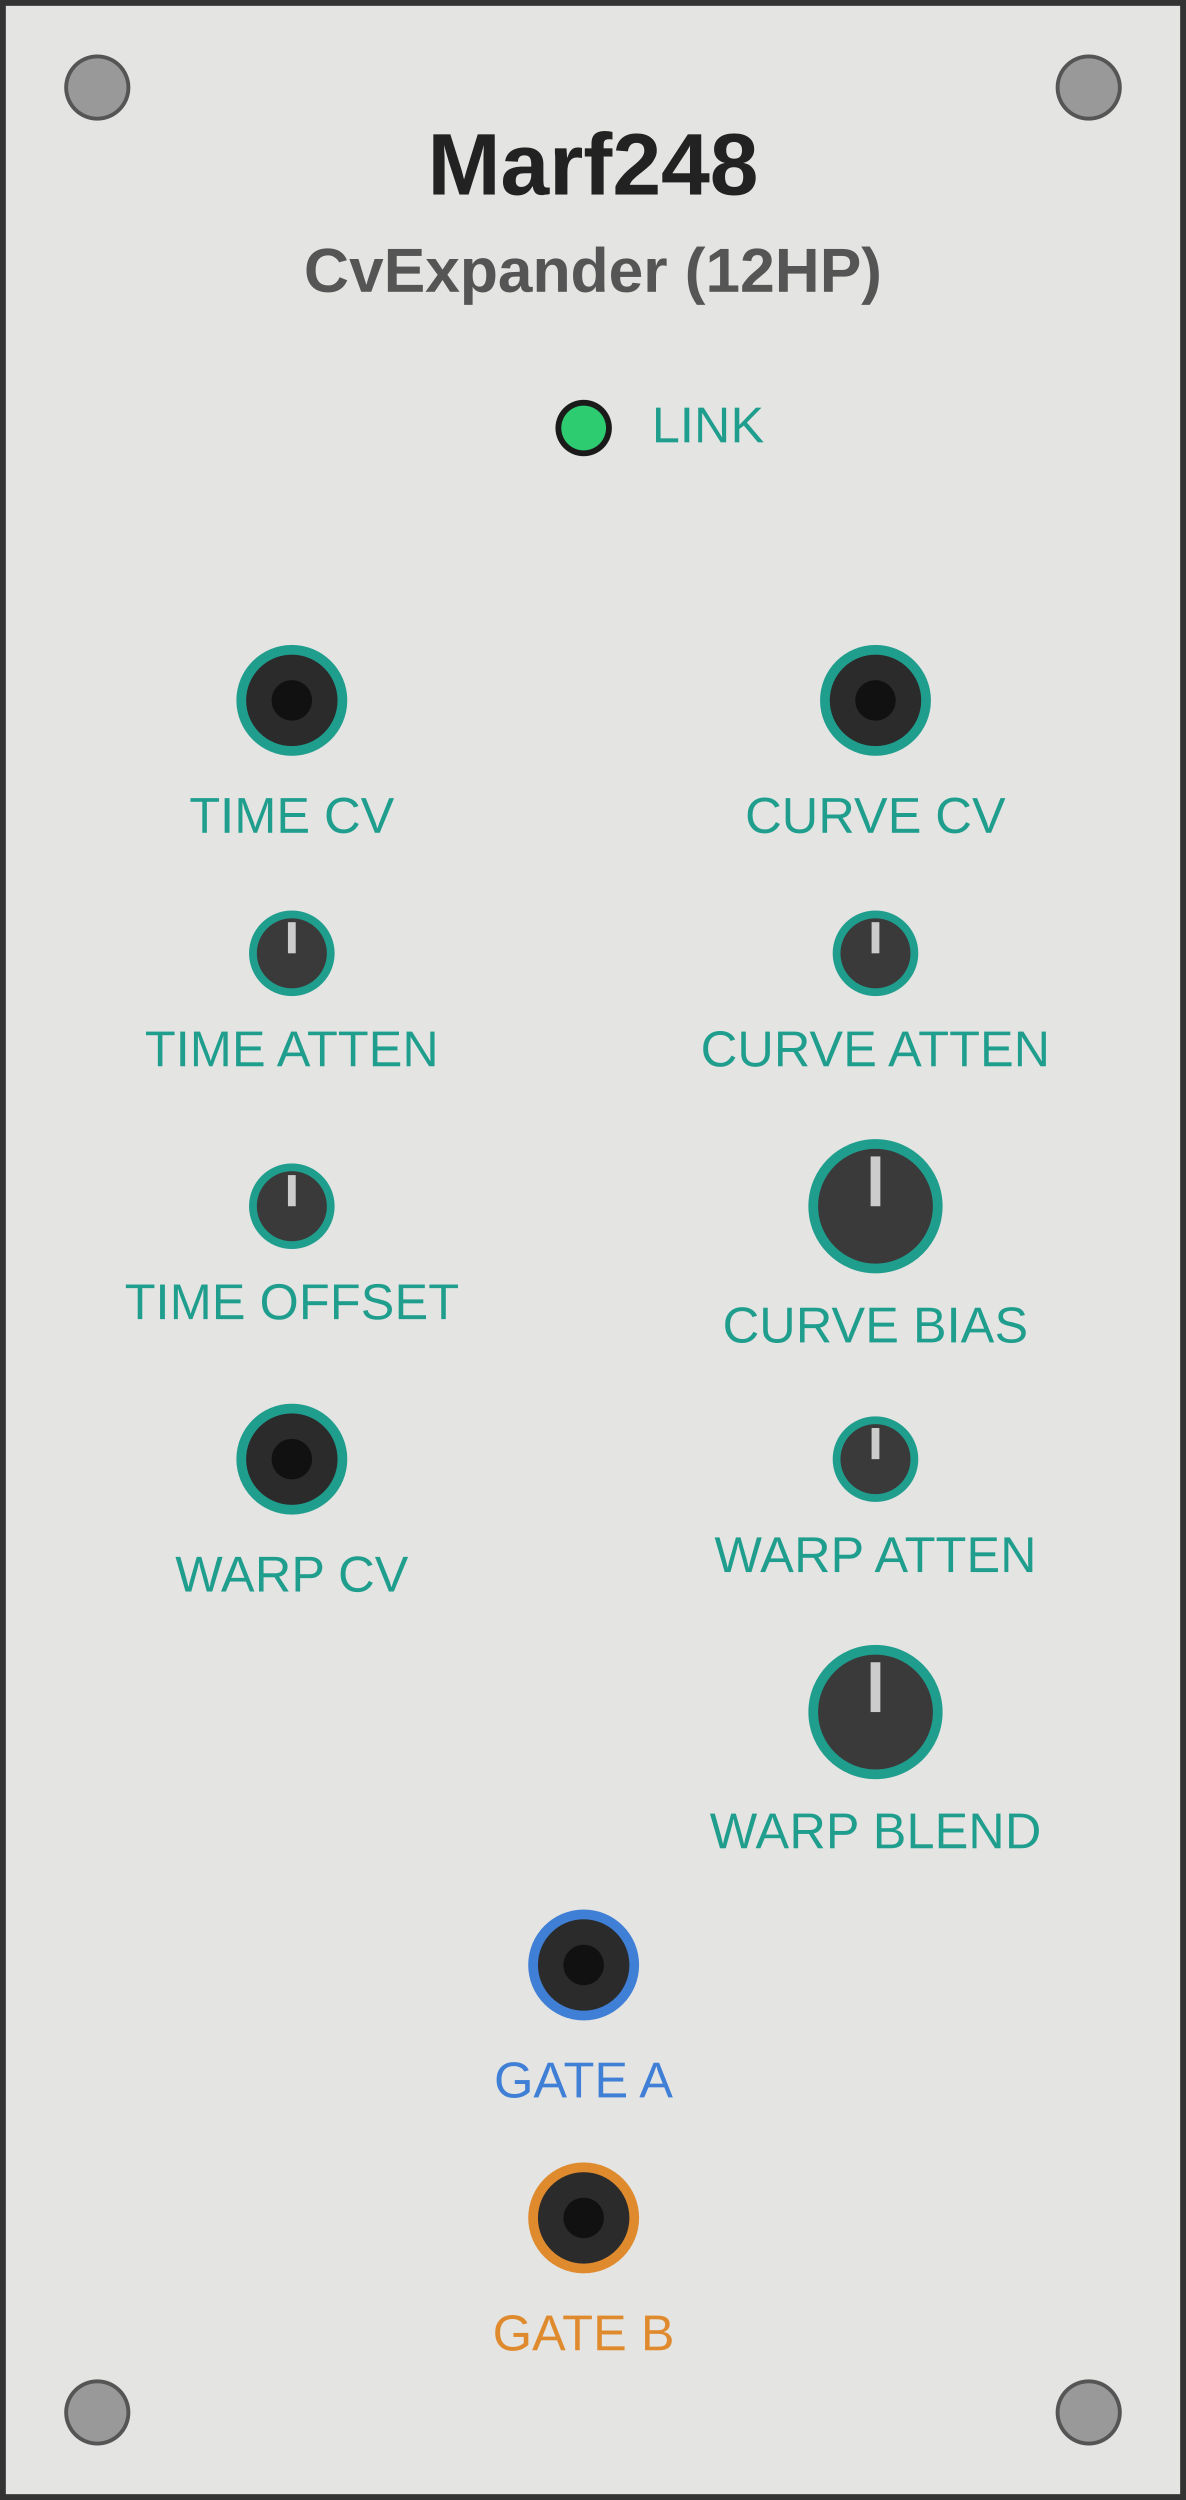
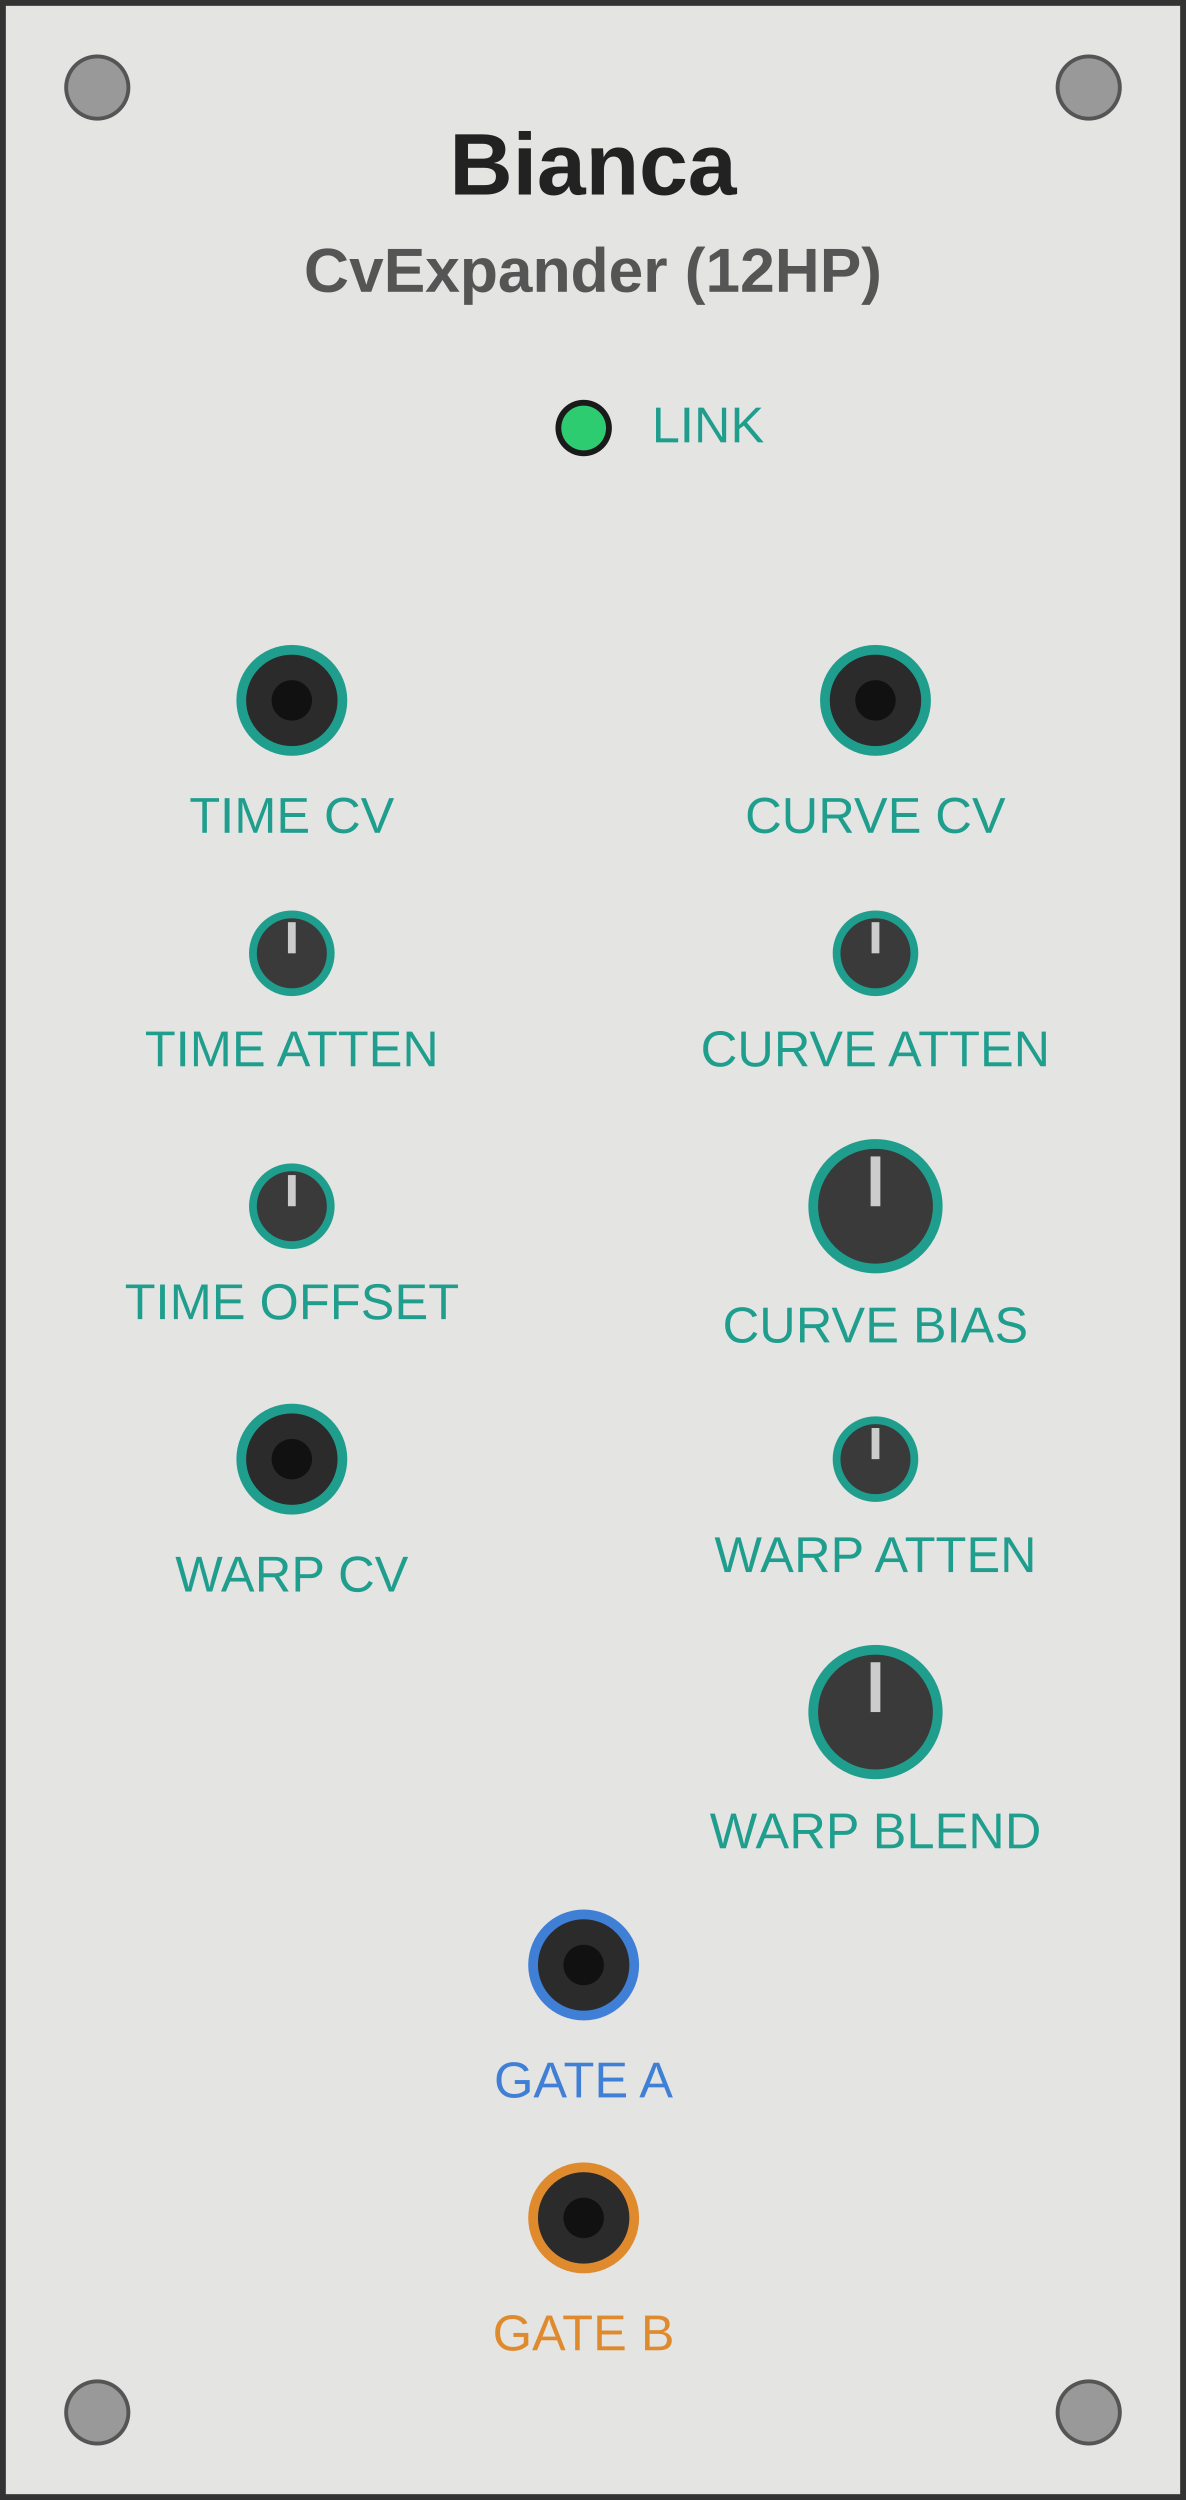
- <svg xmlns="http://www.w3.org/2000/svg" viewBox="0 0 60.96 128.5" width="243.84" height="514.0" font-family="Arial, Helvetica, sans-serif">
-   <rect x="0" y="0" width="60.96" height="128.5" fill="#e4e4e2" stroke="#333333" stroke-width="0.6" />
-   <text x="30.48" y="10" font-size="4.5" fill="#222" text-anchor="middle" font-weight="bold">Marf248</text>
-   <text x="30.48" y="15" font-size="3.2" fill="#555" text-anchor="middle" font-weight="bold">CvExpander (12HP)</text>
-   <circle cx="5" cy="4.5" r="1.6" fill="#999" stroke="#555" stroke-width="0.2" />
-   <circle cx="55.96" cy="4.5" r="1.6" fill="#999" stroke="#555" stroke-width="0.2" />
-   <circle cx="5" cy="124.0" r="1.6" fill="#999" stroke="#555" stroke-width="0.2" />
-   <circle cx="55.96" cy="124.0" r="1.6" fill="#999" stroke="#555" stroke-width="0.2" />
-   <circle cx="30" cy="22" r="1.3" fill="#2ecc71" stroke="#1a1a1a" stroke-width="0.3" />
-   <text x="33.5" y="22" font-size="2.6" fill="#1f9e8e" text-anchor="start" dominant-baseline="middle">LINK</text>
-   <circle cx="15" cy="36" r="2.6" fill="#2b2b2b" stroke="#1f9e8e" stroke-width="0.5" />
-   <circle cx="15" cy="36" r="1.04" fill="#111" />
-   <text x="15" y="41.0" font-size="2.6" fill="#1f9e8e" text-anchor="middle" dominant-baseline="hanging">TIME CV</text>
-   <circle cx="45" cy="36" r="2.6" fill="#2b2b2b" stroke="#1f9e8e" stroke-width="0.5" />
-   <circle cx="45" cy="36" r="1.04" fill="#111" />
-   <text x="45" y="41.0" font-size="2.6" fill="#1f9e8e" text-anchor="middle" dominant-baseline="hanging">CURVE CV</text>
-   <circle cx="15" cy="49" r="2.0" fill="#3a3a3a" stroke="#1f9e8e" stroke-width="0.4" />
-   <line x1="15" y1="49" x2="15" y2="47.4" stroke="#ccc" stroke-width="0.4" />
-   <text x="15" y="53.0" font-size="2.6" fill="#1f9e8e" text-anchor="middle" dominant-baseline="hanging">TIME ATTEN</text>
-   <circle cx="45" cy="49" r="2.0" fill="#3a3a3a" stroke="#1f9e8e" stroke-width="0.4" />
-   <line x1="45" y1="49" x2="45" y2="47.4" stroke="#ccc" stroke-width="0.4" />
-   <text x="45" y="53.0" font-size="2.6" fill="#1f9e8e" text-anchor="middle" dominant-baseline="hanging">CURVE ATTEN</text>
-   <circle cx="15" cy="62" r="2.0" fill="#3a3a3a" stroke="#1f9e8e" stroke-width="0.4" />
-   <line x1="15" y1="62" x2="15" y2="60.4" stroke="#ccc" stroke-width="0.4" />
-   <text x="15" y="66.0" font-size="2.6" fill="#1f9e8e" text-anchor="middle" dominant-baseline="hanging">TIME OFFSET</text>
-   <circle cx="45" cy="62" r="3.2" fill="#3a3a3a" stroke="#1f9e8e" stroke-width="0.5" />
-   <line x1="45" y1="62" x2="45" y2="59.44" stroke="#ccc" stroke-width="0.5" />
-   <text x="45" y="67.2" font-size="2.6" fill="#1f9e8e" text-anchor="middle" dominant-baseline="hanging">CURVE BIAS</text>
-   <circle cx="15" cy="75" r="2.6" fill="#2b2b2b" stroke="#1f9e8e" stroke-width="0.5" />
-   <circle cx="15" cy="75" r="1.04" fill="#111" />
-   <text x="15" y="80.0" font-size="2.6" fill="#1f9e8e" text-anchor="middle" dominant-baseline="hanging">WARP CV</text>
-   <circle cx="45" cy="75" r="2.0" fill="#3a3a3a" stroke="#1f9e8e" stroke-width="0.4" />
-   <line x1="45" y1="75" x2="45" y2="73.4" stroke="#ccc" stroke-width="0.4" />
-   <text x="45" y="79.0" font-size="2.6" fill="#1f9e8e" text-anchor="middle" dominant-baseline="hanging">WARP ATTEN</text>
-   <circle cx="45" cy="88" r="3.2" fill="#3a3a3a" stroke="#1f9e8e" stroke-width="0.5" />
-   <line x1="45" y1="88" x2="45" y2="85.44" stroke="#ccc" stroke-width="0.5" />
-   <text x="45" y="93.2" font-size="2.6" fill="#1f9e8e" text-anchor="middle" dominant-baseline="hanging">WARP BLEND</text>
-   <circle cx="30" cy="101" r="2.6" fill="#2b2b2b" stroke="#3f7fd6" stroke-width="0.5" />
-   <circle cx="30" cy="101" r="1.04" fill="#111" />
-   <text x="30" y="106.0" font-size="2.6" fill="#3f7fd6" text-anchor="middle" dominant-baseline="hanging">GATE A</text>
-   <circle cx="30" cy="114" r="2.6" fill="#2b2b2b" stroke="#e08a2e" stroke-width="0.5" />
-   <circle cx="30" cy="114" r="1.04" fill="#111" />
-   <text x="30" y="119.0" font-size="2.6" fill="#e08a2e" text-anchor="middle" dominant-baseline="hanging">GATE B</text>
+ <svg xmlns="http://www.w3.org/2000/svg" viewBox="0 0 60.96 128.5" width="243.84" height="514.0" font-family="Arial, Helvetica, sans-serif" version="1.1" id="svg22">
+   <defs id="defs22" />
+   <rect x="0" y="0" width="60.96" height="128.5" fill="#e4e4e2" stroke="#333333" stroke-width="0.6" id="rect1" />
+   <text x="30.48" y="10" font-size="4.5px" fill="#222222" text-anchor="middle" font-weight="bold" id="text1">Bianca</text>
+   <text x="30.48" y="15" font-size="3.2" fill="#555" text-anchor="middle" font-weight="bold" id="text2">CvExpander (12HP)</text>
+   <circle cx="5" cy="4.5" r="1.6" fill="#999" stroke="#555" stroke-width="0.2" id="circle2" />
+   <circle cx="55.96" cy="4.5" r="1.6" fill="#999" stroke="#555" stroke-width="0.2" id="circle3" />
+   <circle cx="5" cy="124.0" r="1.6" fill="#999" stroke="#555" stroke-width="0.2" id="circle4" />
+   <circle cx="55.96" cy="124.0" r="1.6" fill="#999" stroke="#555" stroke-width="0.2" id="circle5" />
+   <circle cx="30" cy="22" r="1.3" fill="#2ecc71" stroke="#1a1a1a" stroke-width="0.3" id="circle6" />
+   <text x="33.5" y="22" font-size="2.6" fill="#1f9e8e" text-anchor="start" dominant-baseline="middle" id="text6">LINK</text>
+   <circle cx="15" cy="36" r="2.6" fill="#2b2b2b" stroke="#1f9e8e" stroke-width="0.5" id="circle7" />
+   <circle cx="15" cy="36" r="1.04" fill="#111" id="circle8" />
+   <text x="15" y="41.0" font-size="2.6" fill="#1f9e8e" text-anchor="middle" dominant-baseline="hanging" id="text8">TIME CV</text>
+   <circle cx="45" cy="36" r="2.6" fill="#2b2b2b" stroke="#1f9e8e" stroke-width="0.5" id="circle9" />
+   <circle cx="45" cy="36" r="1.04" fill="#111" id="circle10" />
+   <text x="45" y="41.0" font-size="2.6" fill="#1f9e8e" text-anchor="middle" dominant-baseline="hanging" id="text10">CURVE CV</text>
+   <circle cx="15" cy="49" r="2.0" fill="#3a3a3a" stroke="#1f9e8e" stroke-width="0.4" id="circle11" />
+   <line x1="15" y1="49" x2="15" y2="47.4" stroke="#ccc" stroke-width="0.4" id="line11" />
+   <text x="15" y="53.0" font-size="2.6" fill="#1f9e8e" text-anchor="middle" dominant-baseline="hanging" id="text11">TIME ATTEN</text>
+   <circle cx="45" cy="49" r="2.0" fill="#3a3a3a" stroke="#1f9e8e" stroke-width="0.4" id="circle12" />
+   <line x1="45" y1="49" x2="45" y2="47.4" stroke="#ccc" stroke-width="0.4" id="line12" />
+   <text x="45" y="53.0" font-size="2.6" fill="#1f9e8e" text-anchor="middle" dominant-baseline="hanging" id="text12">CURVE ATTEN</text>
+   <circle cx="15" cy="62" r="2.0" fill="#3a3a3a" stroke="#1f9e8e" stroke-width="0.4" id="circle13" />
+   <line x1="15" y1="62" x2="15" y2="60.4" stroke="#ccc" stroke-width="0.4" id="line13" />
+   <text x="15" y="66.0" font-size="2.6" fill="#1f9e8e" text-anchor="middle" dominant-baseline="hanging" id="text13">TIME OFFSET</text>
+   <circle cx="45" cy="62" r="3.2" fill="#3a3a3a" stroke="#1f9e8e" stroke-width="0.5" id="circle14" />
+   <line x1="45" y1="62" x2="45" y2="59.44" stroke="#ccc" stroke-width="0.5" id="line14" />
+   <text x="45" y="67.2" font-size="2.6" fill="#1f9e8e" text-anchor="middle" dominant-baseline="hanging" id="text14">CURVE BIAS</text>
+   <circle cx="15" cy="75" r="2.6" fill="#2b2b2b" stroke="#1f9e8e" stroke-width="0.5" id="circle15" />
+   <circle cx="15" cy="75" r="1.04" fill="#111" id="circle16" />
+   <text x="15" y="80.0" font-size="2.6" fill="#1f9e8e" text-anchor="middle" dominant-baseline="hanging" id="text16">WARP CV</text>
+   <circle cx="45" cy="75" r="2.0" fill="#3a3a3a" stroke="#1f9e8e" stroke-width="0.4" id="circle17" />
+   <line x1="45" y1="75" x2="45" y2="73.4" stroke="#ccc" stroke-width="0.4" id="line17" />
+   <text x="45" y="79.0" font-size="2.6" fill="#1f9e8e" text-anchor="middle" dominant-baseline="hanging" id="text17">WARP ATTEN</text>
+   <circle cx="45" cy="88" r="3.2" fill="#3a3a3a" stroke="#1f9e8e" stroke-width="0.5" id="circle18" />
+   <line x1="45" y1="88" x2="45" y2="85.44" stroke="#ccc" stroke-width="0.5" id="line18" />
+   <text x="45" y="93.2" font-size="2.6" fill="#1f9e8e" text-anchor="middle" dominant-baseline="hanging" id="text18">WARP BLEND</text>
+   <circle cx="30" cy="101" r="2.6" fill="#2b2b2b" stroke="#3f7fd6" stroke-width="0.5" id="circle19" />
+   <circle cx="30" cy="101" r="1.04" fill="#111" id="circle20" />
+   <text x="30" y="106.0" font-size="2.6" fill="#3f7fd6" text-anchor="middle" dominant-baseline="hanging" id="text20">GATE A</text>
+   <circle cx="30" cy="114" r="2.6" fill="#2b2b2b" stroke="#e08a2e" stroke-width="0.5" id="circle21" />
+   <circle cx="30" cy="114" r="1.04" fill="#111" id="circle22" />
+   <text x="30" y="119.0" font-size="2.6" fill="#e08a2e" text-anchor="middle" dominant-baseline="hanging" id="text22">GATE B</text>
</svg>
